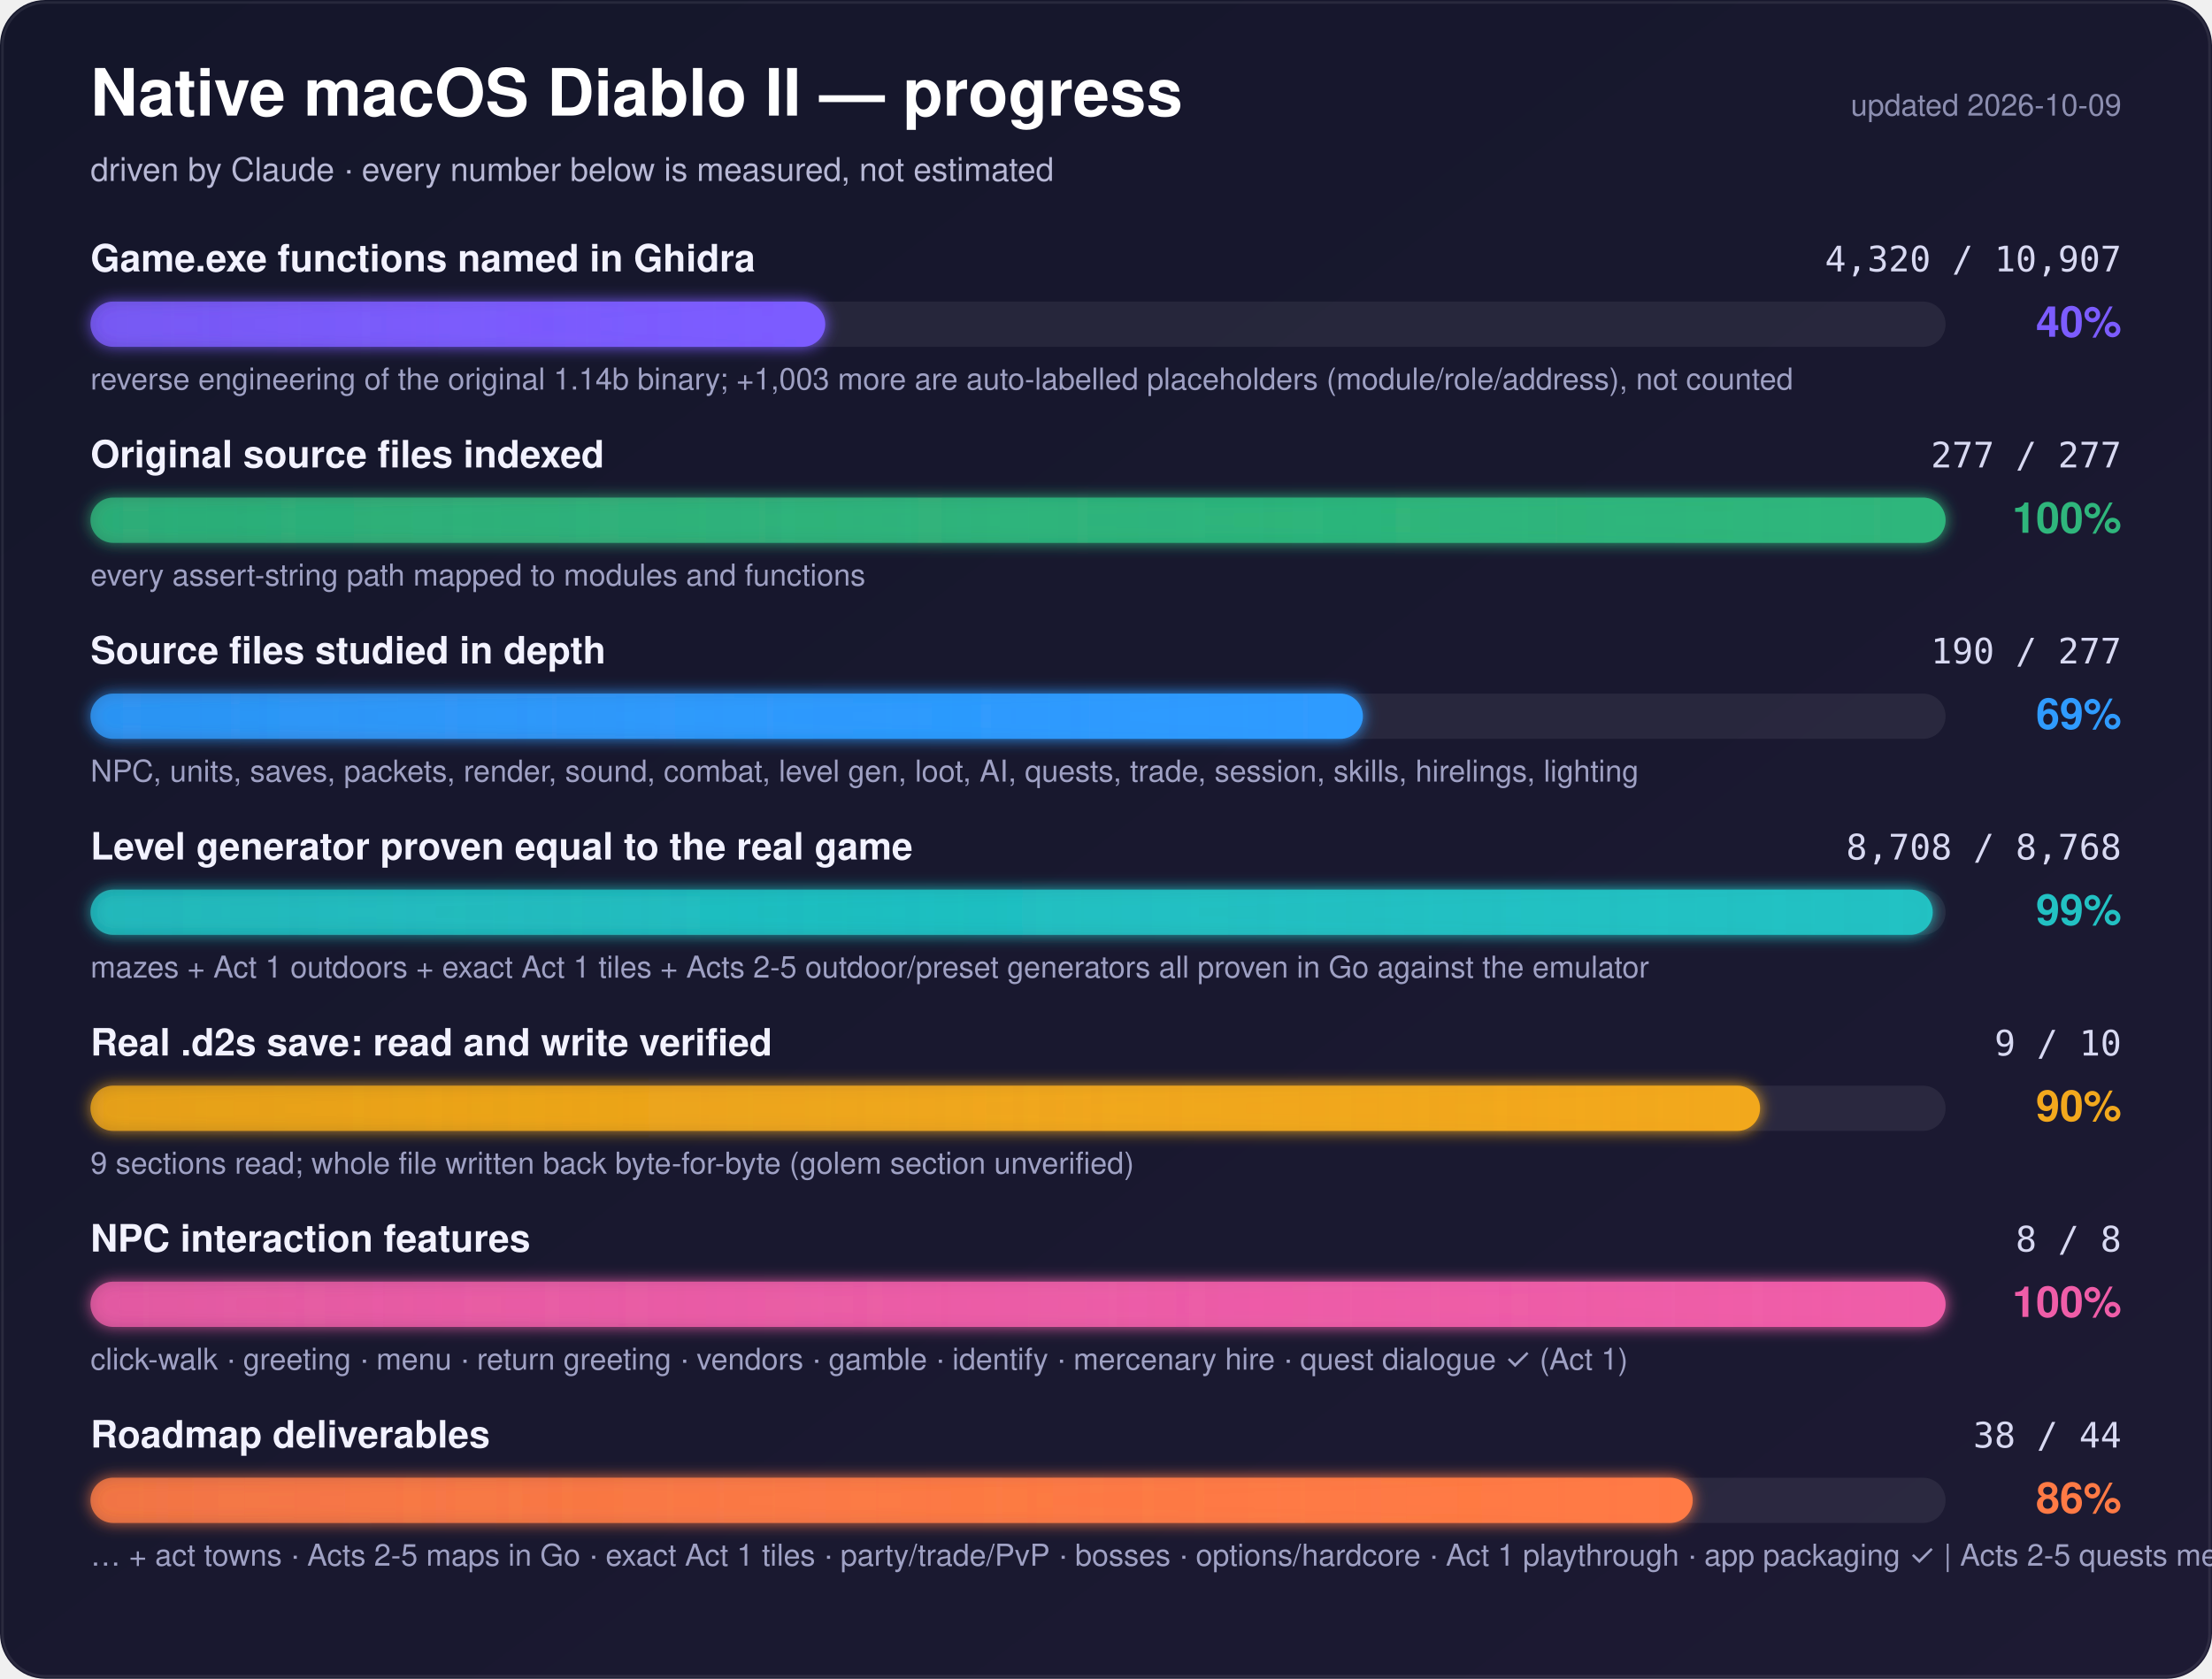
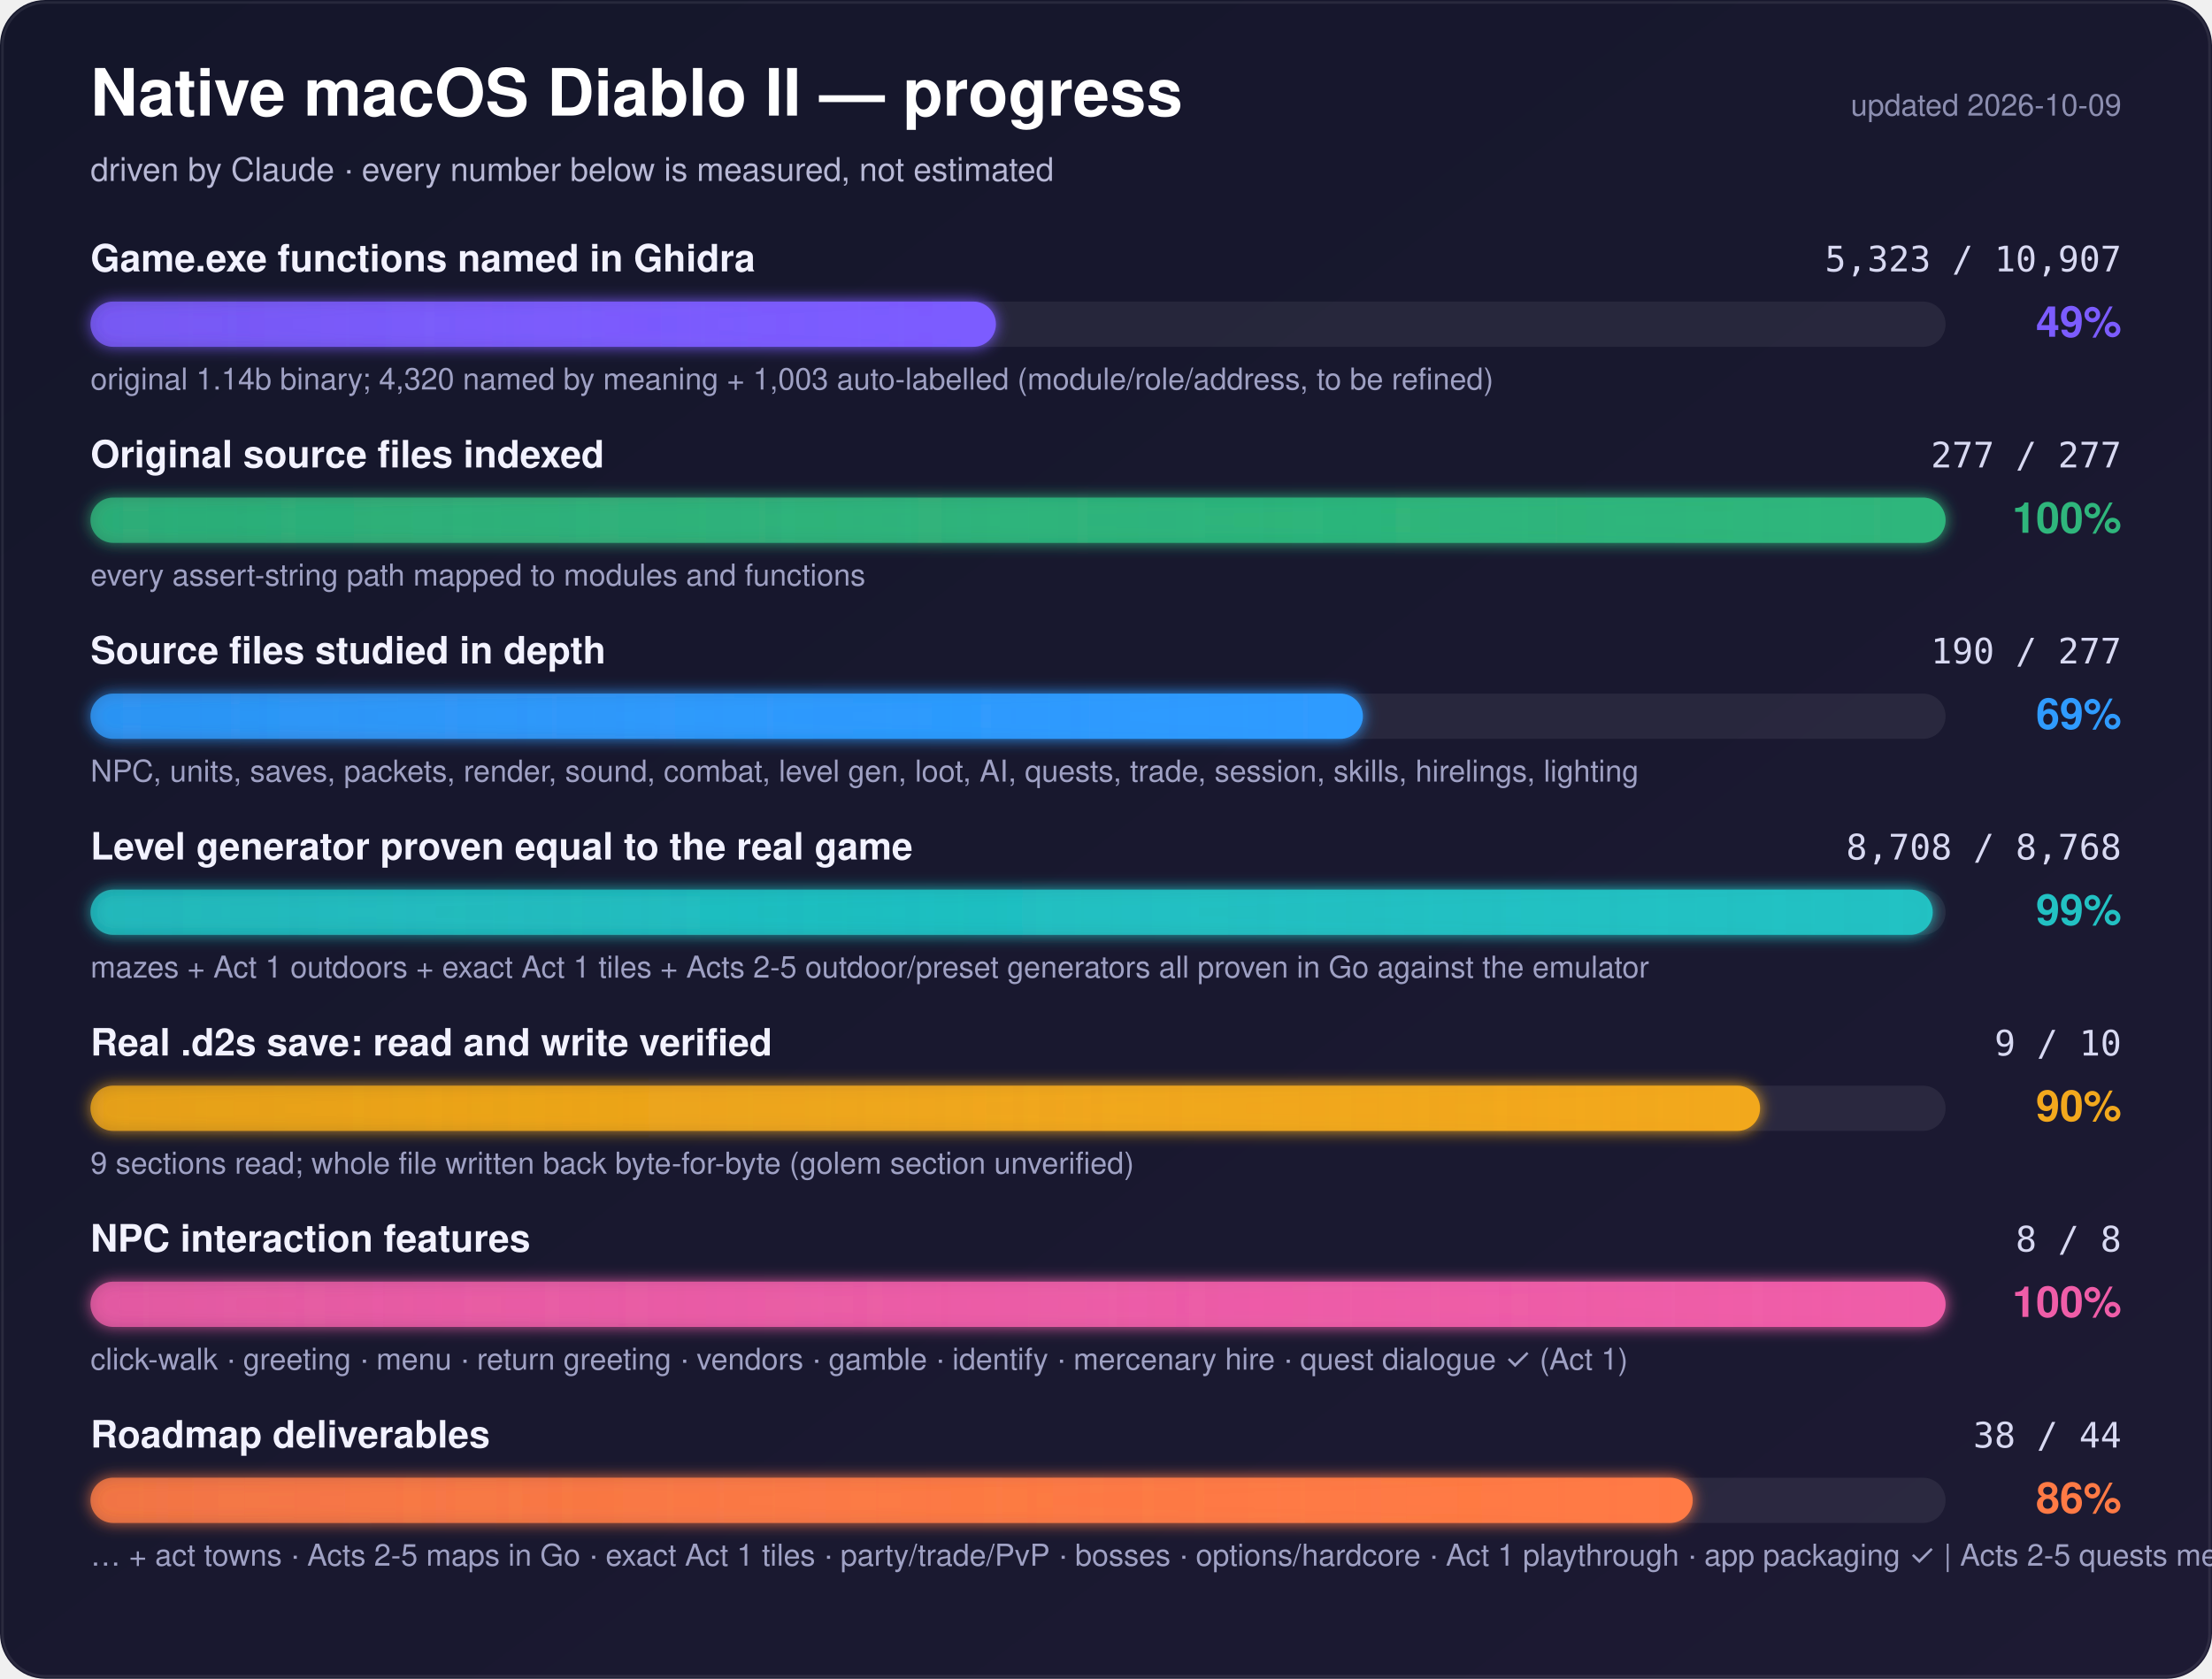
<svg xmlns="http://www.w3.org/2000/svg" width="880" height="668" viewBox="0 0 880 668" role="img" aria-label="Native macOS Diablo II — progress">
  <defs>
    <linearGradient id="bg" x1="0" y1="0" x2="1" y2="1">
      <stop offset="0" stop-color="#14162a" />
      <stop offset="1" stop-color="#1d1a33" />
    </linearGradient>
    <linearGradient id="g0" x1="0" y1="0" x2="1" y2="0">
      <stop offset="0" stop-color="#7c5cff" stop-opacity="0.75" />
      <stop offset="1" stop-color="#7c5cff" />
    </linearGradient>
    <linearGradient id="g1" x1="0" y1="0" x2="1" y2="0">
      <stop offset="0" stop-color="#2fb67c" stop-opacity="0.75" />
      <stop offset="1" stop-color="#2fb67c" />
    </linearGradient>
    <linearGradient id="g2" x1="0" y1="0" x2="1" y2="0">
      <stop offset="0" stop-color="#2f9bff" stop-opacity="0.75" />
      <stop offset="1" stop-color="#2f9bff" />
    </linearGradient>
    <linearGradient id="g3" x1="0" y1="0" x2="1" y2="0">
      <stop offset="0" stop-color="#22c1c3" stop-opacity="0.75" />
      <stop offset="1" stop-color="#22c1c3" />
    </linearGradient>
    <linearGradient id="g4" x1="0" y1="0" x2="1" y2="0">
      <stop offset="0" stop-color="#f2a81d" stop-opacity="0.75" />
      <stop offset="1" stop-color="#f2a81d" />
    </linearGradient>
    <linearGradient id="g5" x1="0" y1="0" x2="1" y2="0">
      <stop offset="0" stop-color="#ef5da8" stop-opacity="0.75" />
      <stop offset="1" stop-color="#ef5da8" />
    </linearGradient>
    <linearGradient id="g6" x1="0" y1="0" x2="1" y2="0">
      <stop offset="0" stop-color="#ff7a45" stop-opacity="0.75" />
      <stop offset="1" stop-color="#ff7a45" />
    </linearGradient>
    <filter id="glow" x="-5%" y="-50%" width="110%" height="200%">
      <feGaussianBlur stdDeviation="3" result="b" />
      <feMerge>
        <feMergeNode in="b" />
        <feMergeNode in="SourceGraphic" />
      </feMerge>
    </filter>
  </defs>
  <rect width="880" height="668" rx="18" fill="url(#bg)" />
  <rect x="1" y="1" width="878" height="666" rx="17" fill="none" stroke="#ffffff" stroke-opacity="0.08" />
  <text x="36" y="46" font-family="-apple-system,Segoe UI,Helvetica,Arial,sans-serif" font-size="26" font-weight="700" fill="#ffffff">Native macOS Diablo II — progress</text>
  <text x="36" y="72" font-family="-apple-system,Segoe UI,Helvetica,Arial,sans-serif" font-size="13" fill="#b8b9d6">driven by Claude · every number below is measured, not estimated</text>
  <text x="844" y="46" text-anchor="end" font-family="-apple-system,Segoe UI,Helvetica,Arial,sans-serif" font-size="12" fill="#8c8eb0">updated 2026-10-09</text>
  <text x="36" y="108" font-family="-apple-system,Segoe UI,Helvetica,Arial,sans-serif" font-size="15" font-weight="600" fill="#f2f2ff">Game.exe functions named in Ghidra</text>
-   <text x="844" y="108" text-anchor="end" font-family="ui-monospace,SFMono-Regular,Menlo,monospace" font-size="14" fill="#d8d9f2">4,320 / 10,907</text>
+   <text x="844" y="108" text-anchor="end" font-family="ui-monospace,SFMono-Regular,Menlo,monospace" font-size="14" fill="#d8d9f2">5,323 / 10,907</text>
  <rect x="36" y="120" width="738" height="18" rx="9" fill="#ffffff" fill-opacity="0.07" />
-   <rect x="36" y="120" width="292.3" height="18" rx="9" fill="url(#g0)" filter="url(#glow)" />
-   <text x="844" y="134" text-anchor="end" font-family="-apple-system,Segoe UI,Helvetica,Arial,sans-serif" font-size="17" font-weight="700" fill="#7c5cff">40%</text>
-   <text x="36" y="155" font-family="-apple-system,Segoe UI,Helvetica,Arial,sans-serif" font-size="12" fill="#9fa1c4">reverse engineering of the original 1.14b binary; +1,003 more are auto-labelled placeholders (module/role/address), not counted</text>
+   <rect x="36" y="120" width="360.2" height="18" rx="9" fill="url(#g0)" filter="url(#glow)" />
+   <text x="844" y="134" text-anchor="end" font-family="-apple-system,Segoe UI,Helvetica,Arial,sans-serif" font-size="17" font-weight="700" fill="#7c5cff">49%</text>
+   <text x="36" y="155" font-family="-apple-system,Segoe UI,Helvetica,Arial,sans-serif" font-size="12" fill="#9fa1c4">original 1.14b binary; 4,320 named by meaning + 1,003 auto-labelled (module/role/address, to be refined)</text>
  <text x="36" y="186" font-family="-apple-system,Segoe UI,Helvetica,Arial,sans-serif" font-size="15" font-weight="600" fill="#f2f2ff">Original source files indexed</text>
  <text x="844" y="186" text-anchor="end" font-family="ui-monospace,SFMono-Regular,Menlo,monospace" font-size="14" fill="#d8d9f2">277 / 277</text>
  <rect x="36" y="198" width="738" height="18" rx="9" fill="#ffffff" fill-opacity="0.07" />
  <rect x="36" y="198" width="738.0" height="18" rx="9" fill="url(#g1)" filter="url(#glow)" />
  <text x="844" y="212" text-anchor="end" font-family="-apple-system,Segoe UI,Helvetica,Arial,sans-serif" font-size="17" font-weight="700" fill="#2fb67c">100%</text>
  <text x="36" y="233" font-family="-apple-system,Segoe UI,Helvetica,Arial,sans-serif" font-size="12" fill="#9fa1c4">every assert-string path mapped to modules and functions</text>
  <text x="36" y="264" font-family="-apple-system,Segoe UI,Helvetica,Arial,sans-serif" font-size="15" font-weight="600" fill="#f2f2ff">Source files studied in depth</text>
  <text x="844" y="264" text-anchor="end" font-family="ui-monospace,SFMono-Regular,Menlo,monospace" font-size="14" fill="#d8d9f2">190 / 277</text>
  <rect x="36" y="276" width="738" height="18" rx="9" fill="#ffffff" fill-opacity="0.07" />
  <rect x="36" y="276" width="506.2" height="18" rx="9" fill="url(#g2)" filter="url(#glow)" />
  <text x="844" y="290" text-anchor="end" font-family="-apple-system,Segoe UI,Helvetica,Arial,sans-serif" font-size="17" font-weight="700" fill="#2f9bff">69%</text>
  <text x="36" y="311" font-family="-apple-system,Segoe UI,Helvetica,Arial,sans-serif" font-size="12" fill="#9fa1c4">NPC, units, saves, packets, render, sound, combat, level gen, loot, AI, quests, trade, session, skills, hirelings, lighting</text>
  <text x="36" y="342" font-family="-apple-system,Segoe UI,Helvetica,Arial,sans-serif" font-size="15" font-weight="600" fill="#f2f2ff">Level generator proven equal to the real game</text>
  <text x="844" y="342" text-anchor="end" font-family="ui-monospace,SFMono-Regular,Menlo,monospace" font-size="14" fill="#d8d9f2">8,708 / 8,768</text>
  <rect x="36" y="354" width="738" height="18" rx="9" fill="#ffffff" fill-opacity="0.07" />
  <rect x="36" y="354" width="732.9" height="18" rx="9" fill="url(#g3)" filter="url(#glow)" />
  <text x="844" y="368" text-anchor="end" font-family="-apple-system,Segoe UI,Helvetica,Arial,sans-serif" font-size="17" font-weight="700" fill="#22c1c3">99%</text>
  <text x="36" y="389" font-family="-apple-system,Segoe UI,Helvetica,Arial,sans-serif" font-size="12" fill="#9fa1c4">mazes + Act 1 outdoors + exact Act 1 tiles + Acts 2-5 outdoor/preset generators all proven in Go against the emulator</text>
  <text x="36" y="420" font-family="-apple-system,Segoe UI,Helvetica,Arial,sans-serif" font-size="15" font-weight="600" fill="#f2f2ff">Real .d2s save: read and write verified</text>
  <text x="844" y="420" text-anchor="end" font-family="ui-monospace,SFMono-Regular,Menlo,monospace" font-size="14" fill="#d8d9f2">9 / 10</text>
  <rect x="36" y="432" width="738" height="18" rx="9" fill="#ffffff" fill-opacity="0.07" />
  <rect x="36" y="432" width="664.2" height="18" rx="9" fill="url(#g4)" filter="url(#glow)" />
  <text x="844" y="446" text-anchor="end" font-family="-apple-system,Segoe UI,Helvetica,Arial,sans-serif" font-size="17" font-weight="700" fill="#f2a81d">90%</text>
  <text x="36" y="467" font-family="-apple-system,Segoe UI,Helvetica,Arial,sans-serif" font-size="12" fill="#9fa1c4">9 sections read; whole file written back byte-for-byte (golem section unverified)</text>
  <text x="36" y="498" font-family="-apple-system,Segoe UI,Helvetica,Arial,sans-serif" font-size="15" font-weight="600" fill="#f2f2ff">NPC interaction features</text>
  <text x="844" y="498" text-anchor="end" font-family="ui-monospace,SFMono-Regular,Menlo,monospace" font-size="14" fill="#d8d9f2">8 / 8</text>
  <rect x="36" y="510" width="738" height="18" rx="9" fill="#ffffff" fill-opacity="0.07" />
  <rect x="36" y="510" width="738.0" height="18" rx="9" fill="url(#g5)" filter="url(#glow)" />
  <text x="844" y="524" text-anchor="end" font-family="-apple-system,Segoe UI,Helvetica,Arial,sans-serif" font-size="17" font-weight="700" fill="#ef5da8">100%</text>
  <text x="36" y="545" font-family="-apple-system,Segoe UI,Helvetica,Arial,sans-serif" font-size="12" fill="#9fa1c4">click-walk · greeting · menu · return greeting · vendors · gamble · identify · mercenary hire · quest dialogue ✓ (Act 1)</text>
  <text x="36" y="576" font-family="-apple-system,Segoe UI,Helvetica,Arial,sans-serif" font-size="15" font-weight="600" fill="#f2f2ff">Roadmap deliverables</text>
  <text x="844" y="576" text-anchor="end" font-family="ui-monospace,SFMono-Regular,Menlo,monospace" font-size="14" fill="#d8d9f2">38 / 44</text>
  <rect x="36" y="588" width="738" height="18" rx="9" fill="#ffffff" fill-opacity="0.07" />
  <rect x="36" y="588" width="637.4" height="18" rx="9" fill="url(#g6)" filter="url(#glow)" />
  <text x="844" y="602" text-anchor="end" font-family="-apple-system,Segoe UI,Helvetica,Arial,sans-serif" font-size="17" font-weight="700" fill="#ff7a45">86%</text>
  <text x="36" y="623" font-family="-apple-system,Segoe UI,Helvetica,Arial,sans-serif" font-size="12" fill="#9fa1c4">… + act towns · Acts 2-5 maps in Go · exact Act 1 tiles · party/trade/PvP · bosses · options/hardcore · Act 1 playthrough · app packaging ✓ | Acts 2-5 quests merge · exact tiles Acts 2-5 · item export to .d2s · Act 2 playthrough · level persistence · AI archetypes</text>
</svg>
